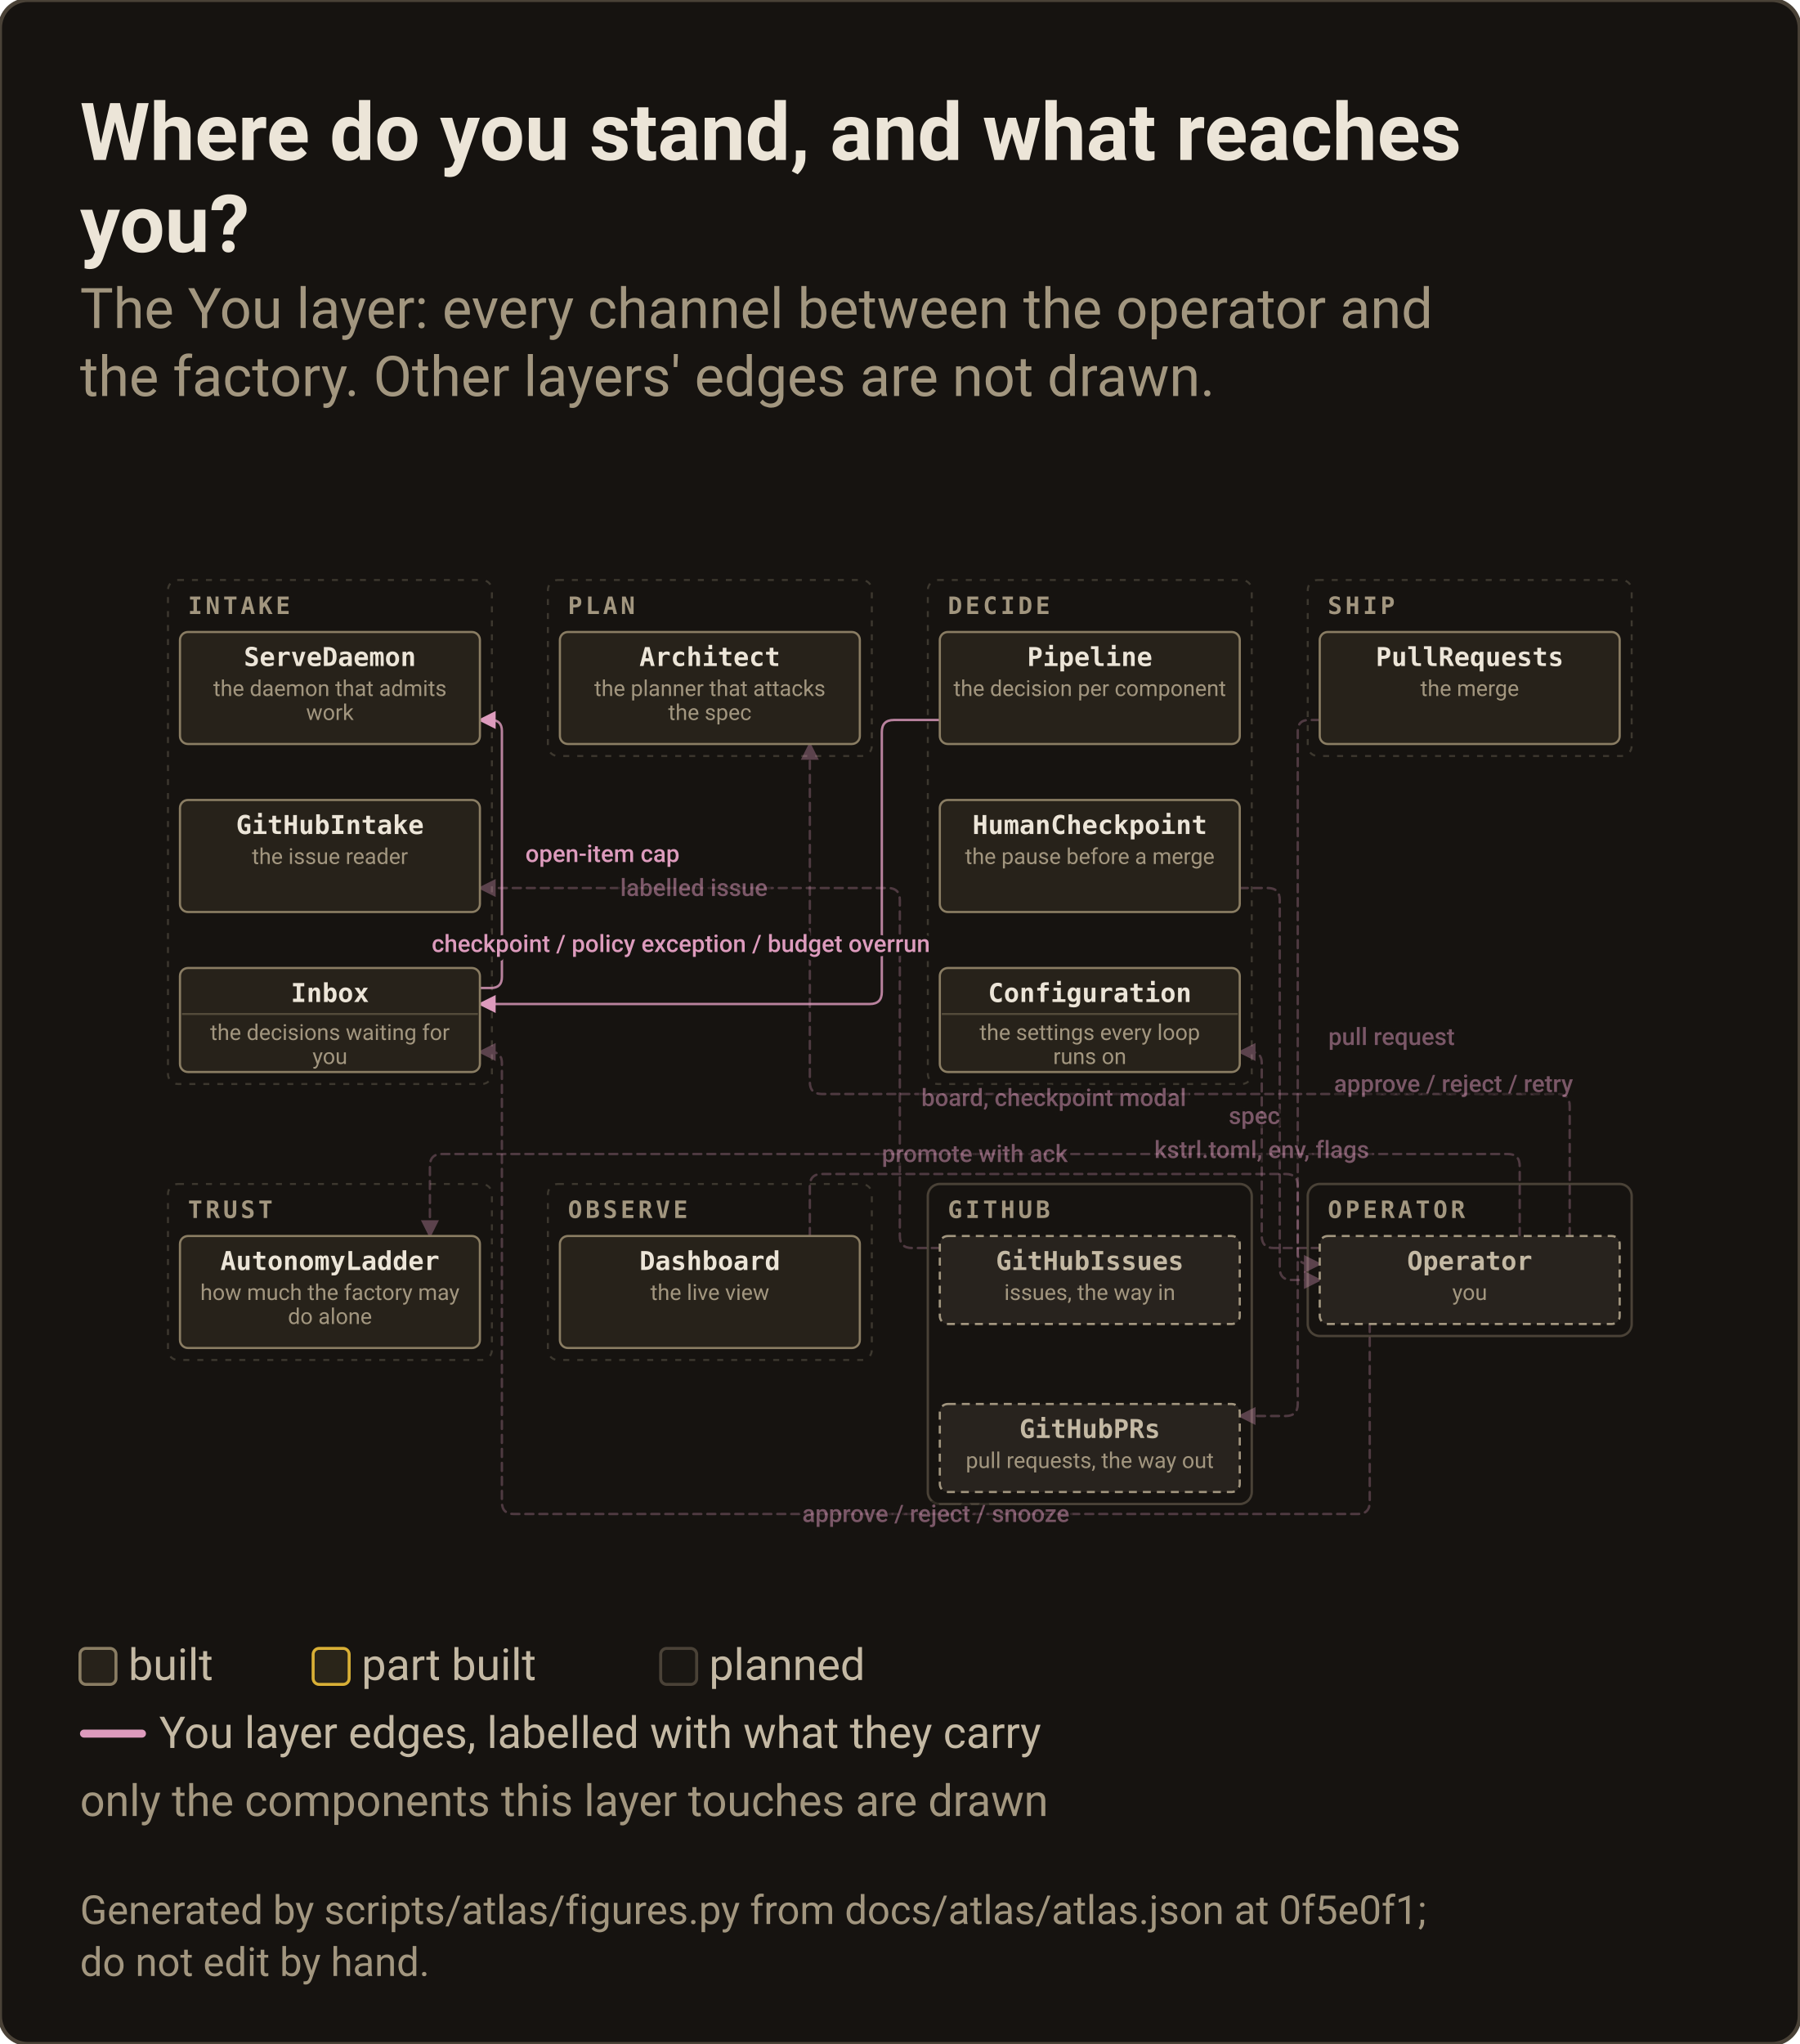
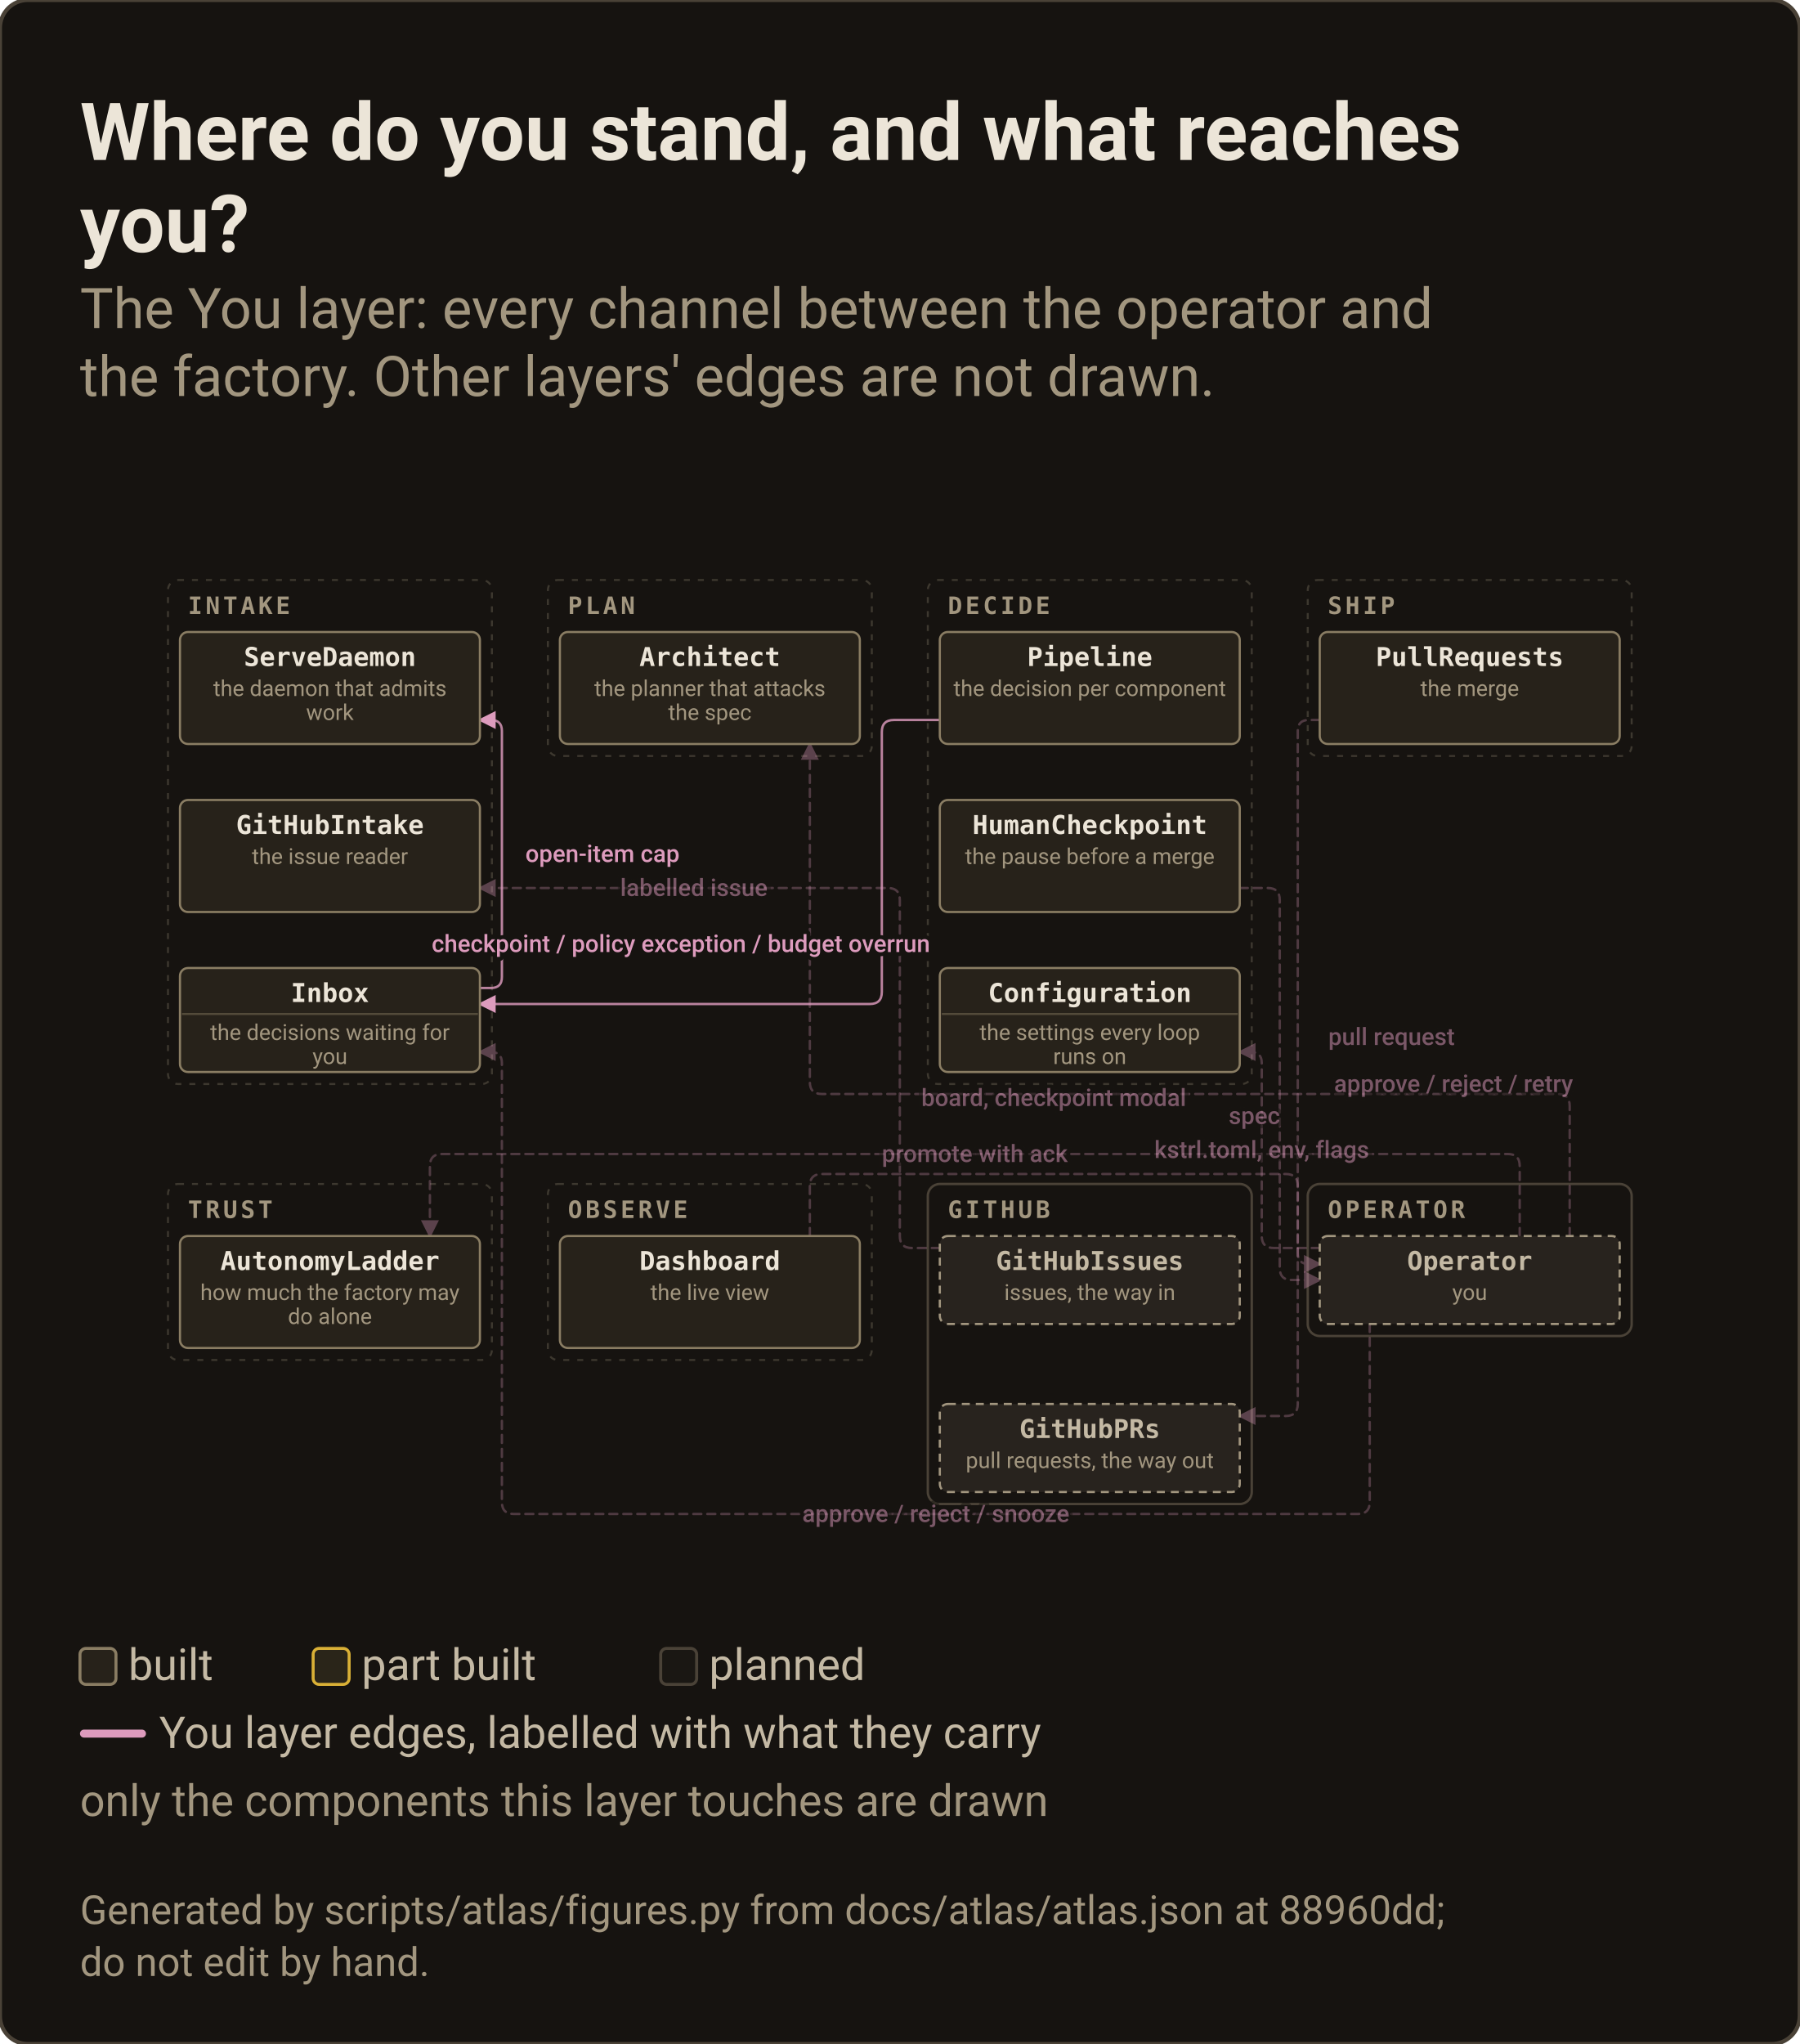
<svg xmlns="http://www.w3.org/2000/svg" width="900" height="1022" viewBox="0 0 900 1022" role="img" aria-label="You layer of the kstrl system map">
  <rect x="0" y="0" width="900" height="1022" rx="14" fill="#161310" stroke="#4A4237" stroke-width="2" />
  <text x="40.0" y="80.0" class="c0">Where do you stand, and what reaches</text>
  <text x="40.0" y="126.0" class="c0">you?</text>
  <text x="40.0" y="164.0" class="c1">The You layer: every channel between the operator and</text>
  <text x="40.0" y="198.0" class="c1">the factory. Other layers' edges are not drawn.</text>
  <svg id="map" x="76.0" y="216.0" width="748" height="586" viewBox="0 0 748 586" overflow="visible">
    <defs>
      <marker id="map-m-work" viewBox="0 0 8 8" refX="7" refY="4" markerUnits="userSpaceOnUse" markerWidth="9" markerHeight="9" orient="auto-start-reverse">
        <path d="M0,0 L8,4 L0,8 z" fill="#D9CDB2" />
      </marker>
      <marker id="map-m-measure" viewBox="0 0 8 8" refX="7" refY="4" markerUnits="userSpaceOnUse" markerWidth="9" markerHeight="9" orient="auto-start-reverse">
        <path d="M0,0 L8,4 L0,8 z" fill="#82A7BA" />
      </marker>
      <marker id="map-m-feedback" viewBox="0 0 8 8" refX="7" refY="4" markerUnits="userSpaceOnUse" markerWidth="9" markerHeight="9" orient="auto-start-reverse">
        <path d="M0,0 L8,4 L0,8 z" fill="#E39A86" />
      </marker>
      <marker id="map-m-operator" viewBox="0 0 8 8" refX="7" refY="4" markerUnits="userSpaceOnUse" markerWidth="9" markerHeight="9" orient="auto-start-reverse">
        <path d="M0,0 L8,4 L0,8 z" fill="#DD9BBD" />
      </marker>
      <marker id="map-m-trust" viewBox="0 0 8 8" refX="7" refY="4" markerUnits="userSpaceOnUse" markerWidth="9" markerHeight="9" orient="auto-start-reverse">
        <path d="M0,0 L8,4 L0,8 z" fill="#B48EC9" />
      </marker>
      <marker id="map-m-learn" viewBox="0 0 8 8" refX="7" refY="4" markerUnits="userSpaceOnUse" markerWidth="9" markerHeight="9" orient="auto-start-reverse">
        <path d="M0,0 L8,4 L0,8 z" fill="#86C9A9" />
      </marker>
      <marker id="map-m-record" viewBox="0 0 8 8" refX="7" refY="4" markerUnits="userSpaceOnUse" markerWidth="9" markerHeight="9" orient="auto-start-reverse">
        <path d="M0,0 L8,4 L0,8 z" fill="#B7C27C" />
      </marker>
      <marker id="map-m-change" viewBox="0 0 8 8" refX="7" refY="4" markerUnits="userSpaceOnUse" markerWidth="9" markerHeight="9" orient="auto-start-reverse">
        <path d="M0,0 L8,4 L0,8 z" fill="#E26D5A" />
      </marker>
      <marker id="map-m-reach" viewBox="0 0 8 8" refX="7" refY="4" markerUnits="userSpaceOnUse" markerWidth="9" markerHeight="9" orient="auto-start-reverse">
        <path d="M0,0 L8,4 L0,8 z" fill="#E5A84F" />
      </marker>
    </defs>
    <style>#map .node.quiet{opacity:.42}#map .node.planned{opacity:.5}#map .node.planned.quiet{opacity:.3}#map .node.meas .node__box{stroke:#82A7BA;stroke-width:2.2}#map .node.acts .node__box{stroke:#E5A84F;stroke-width:2.4}#map .node__ring{display:none;fill:none;stroke:#82A7BA;stroke-width:1.6}#map .node.meas .node__ring{display:inline}#map .flow.planned{opacity:.35}#map .flowlbl.planned{opacity:.5}#map .flow.off,#map .flowlbl.off{display:none}#map .flow.hot{opacity:1;stroke-opacity:1;stroke-width:2.6}#map .flowlbl.hot{opacity:1}</style>
    <rect x="8.0" y="74.0" width="162.0" height="252.0" rx="5" fill="none" stroke="#A2967F" stroke-opacity=".28" stroke-width="1" stroke-dasharray="3 4" />
    <text x="18.0" y="91.0" class="t1">INTAKE</text>
    <rect x="198.0" y="74.0" width="162.0" height="88.0" rx="5" fill="none" stroke="#A2967F" stroke-opacity=".28" stroke-width="1" stroke-dasharray="3 4" />
    <text x="208.0" y="91.0" class="t1">PLAN</text>
    <rect x="388.0" y="74.0" width="162.0" height="252.0" rx="5" fill="none" stroke="#A2967F" stroke-opacity=".28" stroke-width="1" stroke-dasharray="3 4" />
    <text x="398.0" y="91.0" class="t1">DECIDE</text>
    <rect x="578.0" y="74.0" width="162.0" height="88.0" rx="5" fill="none" stroke="#A2967F" stroke-opacity=".28" stroke-width="1" stroke-dasharray="3 4" />
    <text x="588.0" y="91.0" class="t1">SHIP</text>
    <rect x="8.0" y="376.0" width="162.0" height="88.0" rx="5" fill="none" stroke="#A2967F" stroke-opacity=".28" stroke-width="1" stroke-dasharray="3 4" />
    <text x="18.0" y="393.0" class="t1">TRUST</text>
    <rect x="198.0" y="376.0" width="162.0" height="88.0" rx="5" fill="none" stroke="#A2967F" stroke-opacity=".28" stroke-width="1" stroke-dasharray="3 4" />
    <text x="208.0" y="393.0" class="t1">OBSERVE</text>
    <rect x="388.0" y="376.0" width="162.0" height="160.0" rx="6" fill="none" stroke="#4A4237" stroke-width="1.2" />
    <text x="398.0" y="393.0" class="t1">GITHUB</text>
    <rect x="578.0" y="376.0" width="162.0" height="76.0" rx="6" fill="none" stroke="#4A4237" stroke-width="1.2" />
    <text x="588.0" y="393.0" class="t1">OPERATOR</text>
    <g data-layer="flow">
      <path id="map-f0" class="flow intake planned" data-edge="0" data-from="GitHubIssues" data-to="GitHubIntake" data-art="labelled issue" data-kind="intake" data-layer="operator" d="M 394.0 408.0 L 380.0 408.0 Q 374.0 408.0 374.0 402.0 L 374.0 234.0 Q 374.0 228.0 368.0 228.0 L 164.0 228.0" fill="none" stroke="#DD9BBD" stroke-opacity="0.82" stroke-width="1.2" stroke-dasharray="4 3" stroke-linecap="round" marker-end="url(#map-m-operator)" />
      <path id="map-f4" class="flow intake" data-edge="4" data-from="Inbox" data-to="ServeDaemon" data-art="open-item cap" data-kind="intake" data-layer="operator" d="M 164.0 278.0 L 169.5 278.0 Q 175.0 278.0 175.0 272.5 L 175.0 149.5 Q 175.0 144.0 169.5 144.0 L 164.0 144.0" fill="none" stroke="#DD9BBD" stroke-opacity="0.82" stroke-width="1.2" stroke-linecap="round" marker-end="url(#map-m-operator)" />
      <path id="map-f6" class="flow plan planned" data-edge="6" data-from="Operator" data-to="Architect" data-art="spec" data-kind="plan" data-layer="operator" d="M 709.0 402.0 L 709.0 337.0 Q 709.0 331.0 703.0 331.0 L 335.0 331.0 Q 329.0 331.0 329.0 325.0 L 329.0 156.0" fill="none" stroke="#DD9BBD" stroke-opacity="0.82" stroke-width="1.2" stroke-dasharray="4 3" stroke-linecap="round" marker-end="url(#map-m-operator)" />
      <path id="map-f40" class="flow ship planned" data-edge="40" data-from="PullRequests" data-to="GitHubPRs" data-art="pull request" data-kind="ship" data-layer="operator" d="M 584.0 144.0 L 578.5 144.0 Q 573.0 144.0 573.0 149.5 L 573.0 486.0 Q 573.0 492.0 567.0 492.0 L 544.0 492.0" fill="none" stroke="#DD9BBD" stroke-opacity="0.82" stroke-width="1.2" stroke-dasharray="4 3" stroke-linecap="round" marker-end="url(#map-m-operator)" />
      <path id="map-f43" class="flow trust" data-edge="43" data-from="Pipeline" data-to="Inbox" data-art="checkpoint / policy exception / budget overrun" data-kind="trust" data-layer="operator" d="M 394.0 144.0 L 371.0 144.0 Q 365.0 144.0 365.0 150.0 L 365.0 280.0 Q 365.0 286.0 359.0 286.0 L 164.0 286.0" fill="none" stroke="#DD9BBD" stroke-opacity="0.82" stroke-width="1.2" stroke-linecap="round" marker-end="url(#map-m-operator)" />
      <path id="map-f45" class="flow trust planned" data-edge="45" data-from="HumanCheckpoint" data-to="Operator" data-art="approve / reject / retry" data-kind="trust" data-layer="operator" d="M 544.0 228.0 L 558.0 228.0 Q 564.0 228.0 564.0 234.0 L 564.0 418.0 Q 564.0 424.0 570.0 424.0 L 584.0 424.0" fill="none" stroke="#DD9BBD" stroke-opacity="0.82" stroke-width="1.2" stroke-dasharray="4 3" stroke-linecap="round" marker-end="url(#map-m-operator)" />
      <path id="map-f47" class="flow decide planned" data-edge="47" data-from="Operator" data-to="Configuration" data-art="kstrl.toml, env, flags" data-kind="decide" data-layer="operator" d="M 584.0 408.0 L 561.0 408.0 Q 555.0 408.0 555.0 402.0 L 555.0 315.5 Q 555.0 310.0 549.5 310.0 L 544.0 310.0" fill="none" stroke="#DD9BBD" stroke-opacity="0.82" stroke-width="1.2" stroke-dasharray="4 3" stroke-linecap="round" marker-end="url(#map-m-operator)" />
      <path id="map-f65" class="flow observe planned" data-edge="65" data-from="Dashboard" data-to="Operator" data-art="board, checkpoint modal" data-kind="observe" data-layer="operator" d="M 329.0 402.0 L 329.0 377.0 Q 329.0 371.0 335.0 371.0 L 567.0 371.0 Q 573.0 371.0 573.0 377.0 L 573.0 410.5 Q 573.0 416.0 578.5 416.0 L 584.0 416.0" fill="none" stroke="#DD9BBD" stroke-opacity="0.82" stroke-width="1.2" stroke-dasharray="4 3" stroke-linecap="round" marker-end="url(#map-m-operator)" />
      <path id="map-f66" class="flow trust planned" data-edge="66" data-from="Operator" data-to="Inbox" data-art="approve / reject / snooze" data-kind="trust" data-layer="operator" d="M 609.0 446.0 L 609.0 535.0 Q 609.0 541.0 603.0 541.0 L 181.0 541.0 Q 175.0 541.0 175.0 535.0 L 175.0 315.5 Q 175.0 310.0 169.5 310.0 L 164.0 310.0" fill="none" stroke="#DD9BBD" stroke-opacity="0.82" stroke-width="1.2" stroke-dasharray="4 3" stroke-linecap="round" marker-end="url(#map-m-operator)" />
      <path id="map-f67" class="flow trust planned" data-edge="67" data-from="Operator" data-to="AutonomyLadder" data-art="promote with ack" data-kind="trust" data-layer="operator" d="M 684.0 402.0 L 684.0 367.0 Q 684.0 361.0 678.0 361.0 L 145.0 361.0 Q 139.0 361.0 139.0 367.0 L 139.0 402.0" fill="none" stroke="#DD9BBD" stroke-opacity="0.82" stroke-width="1.2" stroke-dasharray="4 3" stroke-linecap="round" marker-end="url(#map-m-operator)" />
    </g>
    <g class="node built" data-id="ServeDaemon" data-kind="component" data-state="built" data-region="intake" role="button" tabindex="0" aria-label="ServeDaemon, the daemon that admits work, built">
      <rect class="node__box" x="14.0" y="100.0" width="150.0" height="56.0" rx="4.0" fill="#27221A" stroke="#8A7D63" stroke-width="1.1" />
      <rect class="node__ring" x="17.0" y="103.0" width="144.0" height="50.0" rx="3.0" />
      <text x="89.0" y="117.0" class="t2">ServeDaemon</text>
      <g data-layer="job">
        <text x="89.0" y="132.0" class="t3">the daemon that admits</text>
        <text x="89.0" y="144.0" class="t3">work</text>
      </g>
    </g>
    <g class="node built" data-id="GitHubIntake" data-kind="component" data-state="built" data-region="intake" role="button" tabindex="0" aria-label="GitHubIntake, the issue reader, built">
      <rect class="node__box" x="14.0" y="184.0" width="150.0" height="56.0" rx="4.0" fill="#27221A" stroke="#8A7D63" stroke-width="1.1" />
      <rect class="node__ring" x="17.0" y="187.0" width="144.0" height="50.0" rx="3.0" />
      <text x="89.0" y="201.0" class="t2">GitHubIntake</text>
      <g data-layer="job">
        <text x="89.0" y="216.0" class="t3">the issue reader</text>
      </g>
    </g>
    <g class="node built" data-id="Inbox" data-kind="store" data-state="built" data-region="intake" role="button" tabindex="0" aria-label="Inbox, the decisions waiting for you, built">
      <rect class="node__box" x="14.0" y="268.0" width="150.0" height="52.0" rx="4.0" fill="#27221A" stroke="#8A7D63" stroke-width="1.1" />
      <rect class="node__ring" x="17.0" y="271.0" width="144.0" height="46.0" rx="3.0" />
      <text x="89.0" y="285.0" class="t2">Inbox</text>
      <line x1="15.0" y1="291.0" x2="163.0" y2="291.0" stroke="#8A7D63" stroke-opacity=".45" stroke-width="1" />
      <g data-layer="job">
        <text x="89.0" y="304.0" class="t3">the decisions waiting for</text>
        <text x="89.0" y="316.0" class="t3">you</text>
      </g>
    </g>
    <g class="node built" data-id="Architect" data-kind="component" data-state="built" data-region="plan" role="button" tabindex="0" aria-label="Architect, the planner that attacks the spec, built">
      <rect class="node__box" x="204.0" y="100.0" width="150.0" height="56.0" rx="4.0" fill="#27221A" stroke="#8A7D63" stroke-width="1.1" />
      <rect class="node__ring" x="207.0" y="103.0" width="144.0" height="50.0" rx="3.0" />
      <text x="279.0" y="117.0" class="t2">Architect</text>
      <g data-layer="job">
        <text x="279.0" y="132.0" class="t3">the planner that attacks</text>
        <text x="279.0" y="144.0" class="t3">the spec</text>
      </g>
    </g>
    <g class="node built" data-id="Pipeline" data-kind="component" data-state="built" data-region="decide" role="button" tabindex="0" aria-label="Pipeline, the decision per component, built">
      <rect class="node__box" x="394.0" y="100.0" width="150.0" height="56.0" rx="4.0" fill="#27221A" stroke="#8A7D63" stroke-width="1.1" />
      <rect class="node__ring" x="397.0" y="103.0" width="144.0" height="50.0" rx="3.0" />
      <text x="469.0" y="117.0" class="t2">Pipeline</text>
      <g data-layer="job">
        <text x="469.0" y="132.0" class="t3">the decision per component</text>
      </g>
    </g>
    <g class="node built" data-id="HumanCheckpoint" data-kind="component" data-state="built" data-region="decide" role="button" tabindex="0" aria-label="HumanCheckpoint, the pause before a merge, built">
      <rect class="node__box" x="394.0" y="184.0" width="150.0" height="56.0" rx="4.0" fill="#27221A" stroke="#8A7D63" stroke-width="1.1" />
      <rect class="node__ring" x="397.0" y="187.0" width="144.0" height="50.0" rx="3.0" />
      <text x="469.0" y="201.0" class="t2">HumanCheckpoint</text>
      <g data-layer="job">
        <text x="469.0" y="216.0" class="t3">the pause before a merge</text>
      </g>
    </g>
    <g class="node built" data-id="Configuration" data-kind="store" data-state="built" data-region="decide" role="button" tabindex="0" aria-label="Configuration, the settings every loop runs on, built">
      <rect class="node__box" x="394.0" y="268.0" width="150.0" height="52.0" rx="4.0" fill="#27221A" stroke="#8A7D63" stroke-width="1.1" />
      <rect class="node__ring" x="397.0" y="271.0" width="144.0" height="46.0" rx="3.0" />
      <text x="469.0" y="285.0" class="t2">Configuration</text>
      <line x1="395.0" y1="291.0" x2="543.0" y2="291.0" stroke="#8A7D63" stroke-opacity=".45" stroke-width="1" />
      <g data-layer="job">
        <text x="469.0" y="304.0" class="t3">the settings every loop</text>
        <text x="469.0" y="316.0" class="t3">runs on</text>
      </g>
    </g>
    <g class="node built" data-id="PullRequests" data-kind="component" data-state="built" data-region="ship" role="button" tabindex="0" aria-label="PullRequests, the merge, built">
      <rect class="node__box" x="584.0" y="100.0" width="150.0" height="56.0" rx="4.0" fill="#27221A" stroke="#8A7D63" stroke-width="1.1" />
      <rect class="node__ring" x="587.0" y="103.0" width="144.0" height="50.0" rx="3.0" />
      <text x="659.0" y="117.0" class="t2">PullRequests</text>
      <g data-layer="job">
        <text x="659.0" y="132.0" class="t3">the merge</text>
      </g>
    </g>
    <g class="node built" data-id="AutonomyLadder" data-kind="component" data-state="built" data-region="trust" role="button" tabindex="0" aria-label="AutonomyLadder, how much the factory may do alone, built">
      <rect class="node__box" x="14.0" y="402.0" width="150.0" height="56.0" rx="4.0" fill="#27221A" stroke="#8A7D63" stroke-width="1.1" />
      <rect class="node__ring" x="17.0" y="405.0" width="144.0" height="50.0" rx="3.0" />
      <text x="89.0" y="419.0" class="t2">AutonomyLadder</text>
      <g data-layer="job">
        <text x="89.0" y="434.0" class="t3">how much the factory may</text>
        <text x="89.0" y="446.0" class="t3">do alone</text>
      </g>
    </g>
    <g class="node built" data-id="Dashboard" data-kind="component" data-state="built" data-region="observe" role="button" tabindex="0" aria-label="Dashboard, the live view, built">
      <rect class="node__box" x="204.0" y="402.0" width="150.0" height="56.0" rx="4.0" fill="#27221A" stroke="#8A7D63" stroke-width="1.1" />
      <rect class="node__ring" x="207.0" y="405.0" width="144.0" height="50.0" rx="3.0" />
      <text x="279.0" y="419.0" class="t2">Dashboard</text>
      <g data-layer="job">
        <text x="279.0" y="434.0" class="t3">the live view</text>
      </g>
    </g>
    <g class="node actor" data-id="Operator" data-kind="actor" data-state="planned" data-region="operator" role="button" tabindex="0" aria-label="Operator, you, outside">
      <rect class="node__box" x="584.0" y="402.0" width="150.0" height="44.0" rx="4.0" fill="#28231E" stroke="#A2967F" stroke-width="1.1" stroke-dasharray="4 3" />
      <rect class="node__ring" x="587.0" y="405.0" width="144.0" height="38.0" rx="3.0" />
      <text x="659.0" y="419.0" class="t4">Operator</text>
      <g data-layer="job">
        <text x="659.0" y="434.0" class="t3">you</text>
      </g>
    </g>
    <g class="node actor" data-id="GitHubIssues" data-kind="actor" data-state="planned" data-region="github" role="button" tabindex="0" aria-label="GitHubIssues, issues, the way in, outside">
      <rect class="node__box" x="394.0" y="402.0" width="150.0" height="44.0" rx="4.0" fill="#28231E" stroke="#A2967F" stroke-width="1.1" stroke-dasharray="4 3" />
      <rect class="node__ring" x="397.0" y="405.0" width="144.0" height="38.0" rx="3.0" />
      <text x="469.0" y="419.0" class="t4">GitHubIssues</text>
      <g data-layer="job">
        <text x="469.0" y="434.0" class="t3">issues, the way in</text>
      </g>
    </g>
    <g class="node actor" data-id="GitHubPRs" data-kind="actor" data-state="planned" data-region="github" role="button" tabindex="0" aria-label="GitHubPRs, pull requests, the way out, outside">
      <rect class="node__box" x="394.0" y="486.0" width="150.0" height="44.0" rx="4.0" fill="#28231E" stroke="#A2967F" stroke-width="1.1" stroke-dasharray="4 3" />
      <rect class="node__ring" x="397.0" y="489.0" width="144.0" height="38.0" rx="3.0" />
      <text x="469.0" y="503.0" class="t4">GitHubPRs</text>
      <g data-layer="job">
        <text x="469.0" y="518.0" class="t3">pull requests, the way out</text>
      </g>
    </g>
    <g data-layer="flow">
      <g class="flowlbl intake planned" data-edge="0" data-from="GitHubIssues" data-to="GitHubIntake" data-layer="operator">
        <text x="271.0" y="232.0" class="t0">labelled issue</text>
      </g>
      <g class="flowlbl intake" data-edge="4" data-from="Inbox" data-to="ServeDaemon" data-layer="operator">
        <text x="225.3" y="215.0" class="t0">open-item cap</text>
      </g>
      <g class="flowlbl plan planned" data-edge="6" data-from="Operator" data-to="Architect" data-layer="operator">
        <text x="551.3" y="346.0" class="t0">spec</text>
      </g>
      <g class="flowlbl ship planned" data-edge="40" data-from="PullRequests" data-to="GitHubPRs" data-layer="operator">
        <text x="619.9" y="306.5" class="t0">pull request</text>
      </g>
      <g class="flowlbl trust" data-edge="43" data-from="Pipeline" data-to="Inbox" data-layer="operator">
        <text x="264.5" y="260.0" class="t0">checkpoint / policy exception / budget overrun</text>
      </g>
      <g class="flowlbl trust planned" data-edge="45" data-from="HumanCheckpoint" data-to="Operator" data-layer="operator">
        <text x="650.9" y="330.0" class="t0">approve / reject / retry</text>
      </g>
      <g class="flowlbl decide planned" data-edge="47" data-from="Operator" data-to="Configuration" data-layer="operator">
        <text x="555.0" y="363.0" class="t0">kstrl.toml, env, flags</text>
      </g>
      <g class="flowlbl observe planned" data-edge="65" data-from="Dashboard" data-to="Operator" data-layer="operator">
        <text x="451.0" y="337.0" class="t0">board, checkpoint modal</text>
      </g>
      <g class="flowlbl trust planned" data-edge="66" data-from="Operator" data-to="Inbox" data-layer="operator">
        <text x="392.0" y="545.0" class="t0">approve / reject / snooze</text>
      </g>
      <g class="flowlbl trust planned" data-edge="67" data-from="Operator" data-to="AutonomyLadder" data-layer="operator">
        <text x="411.5" y="365.0" class="t0">promote with ack</text>
      </g>
    </g>
    <style>#map .t0{font-family:ui-sans-serif,system-ui,-apple-system,"SF Pro Text","Segoe UI",Roboto,"Helvetica Neue",Arial,sans-serif;font-size:12.0px;font-weight:500;fill:#DD9BBD;text-anchor:middle;paint-order:stroke;stroke:#161310;stroke-width:4;stroke-linejoin:round}#map .t1{font-family:ui-monospace,"SF Mono",SFMono-Regular,"JetBrains Mono",Menlo,Consolas,monospace;font-size:12.0px;font-weight:600;fill:#A2967F;text-anchor:start;letter-spacing:.13em}#map .t2{font-family:ui-monospace,"SF Mono",SFMono-Regular,"JetBrains Mono",Menlo,Consolas,monospace;font-size:13.0px;font-weight:600;fill:#ECE5D8;text-anchor:middle}#map .t3{font-family:ui-sans-serif,system-ui,-apple-system,"SF Pro Text","Segoe UI",Roboto,"Helvetica Neue",Arial,sans-serif;font-size:11.0px;font-weight:400;fill:#A2967F;text-anchor:middle}#map .t4{font-family:ui-monospace,"SF Mono",SFMono-Regular,"JetBrains Mono",Menlo,Consolas,monospace;font-size:13.0px;font-weight:600;fill:#C4B9A4;text-anchor:middle}</style>
  </svg>
  <rect x="40.0" y="824.2" width="18" height="18" rx="3" fill="#27221A" stroke="#8A7D63" stroke-width="1.5" />
  <text x="64.2" y="840.0" class="c2">built</text>
  <rect x="156.6" y="824.2" width="18" height="18" rx="3" fill="#2A2519" stroke="#D9B036" stroke-width="1.5" />
  <text x="180.8" y="840.0" class="c2">part built</text>
  <rect x="330.4" y="824.2" width="18" height="18" rx="3" fill="#1A1713" stroke="#4A4237" stroke-width="1.5" />
  <text x="354.6" y="840.0" class="c2">planned</text>
  <rect x="40.0" y="864.8" width="33" height="4" rx="2" fill="#DD9BBD" />
  <text x="79.6" y="874.0" class="c2">You layer edges, labelled with what they carry</text>
  <text x="40.0" y="908.0" class="c3">only the components this layer touches are drawn</text>
-   <text x="40.0" y="962.0" class="c4">Generated by scripts/atlas/figures.py from docs/atlas/atlas.json at 0f5e0f1;</text>
+   <text x="40.0" y="962.0" class="c4">Generated by scripts/atlas/figures.py from docs/atlas/atlas.json at 88960dd;</text>
  <text x="40.0" y="988.0" class="c4">do not edit by hand.</text>
  <style>.c0{font-family:ui-sans-serif,system-ui,-apple-system,"SF Pro Text","Segoe UI",Roboto,"Helvetica Neue",Arial,sans-serif;font-size:40.0px;font-weight:600;fill:#ECE5D8;text-anchor:start}.c1{font-family:ui-sans-serif,system-ui,-apple-system,"SF Pro Text","Segoe UI",Roboto,"Helvetica Neue",Arial,sans-serif;font-size:28.0px;font-weight:400;fill:#A2967F;text-anchor:start}.c2{font-family:ui-sans-serif,system-ui,-apple-system,"SF Pro Text","Segoe UI",Roboto,"Helvetica Neue",Arial,sans-serif;font-size:22.0px;font-weight:400;fill:#C4B9A4;text-anchor:start}.c3{font-family:ui-sans-serif,system-ui,-apple-system,"SF Pro Text","Segoe UI",Roboto,"Helvetica Neue",Arial,sans-serif;font-size:22.0px;font-weight:400;fill:#A2967F;text-anchor:start}.c4{font-family:ui-sans-serif,system-ui,-apple-system,"SF Pro Text","Segoe UI",Roboto,"Helvetica Neue",Arial,sans-serif;font-size:20.0px;font-weight:400;fill:#A2967F;text-anchor:start}</style>
</svg>
